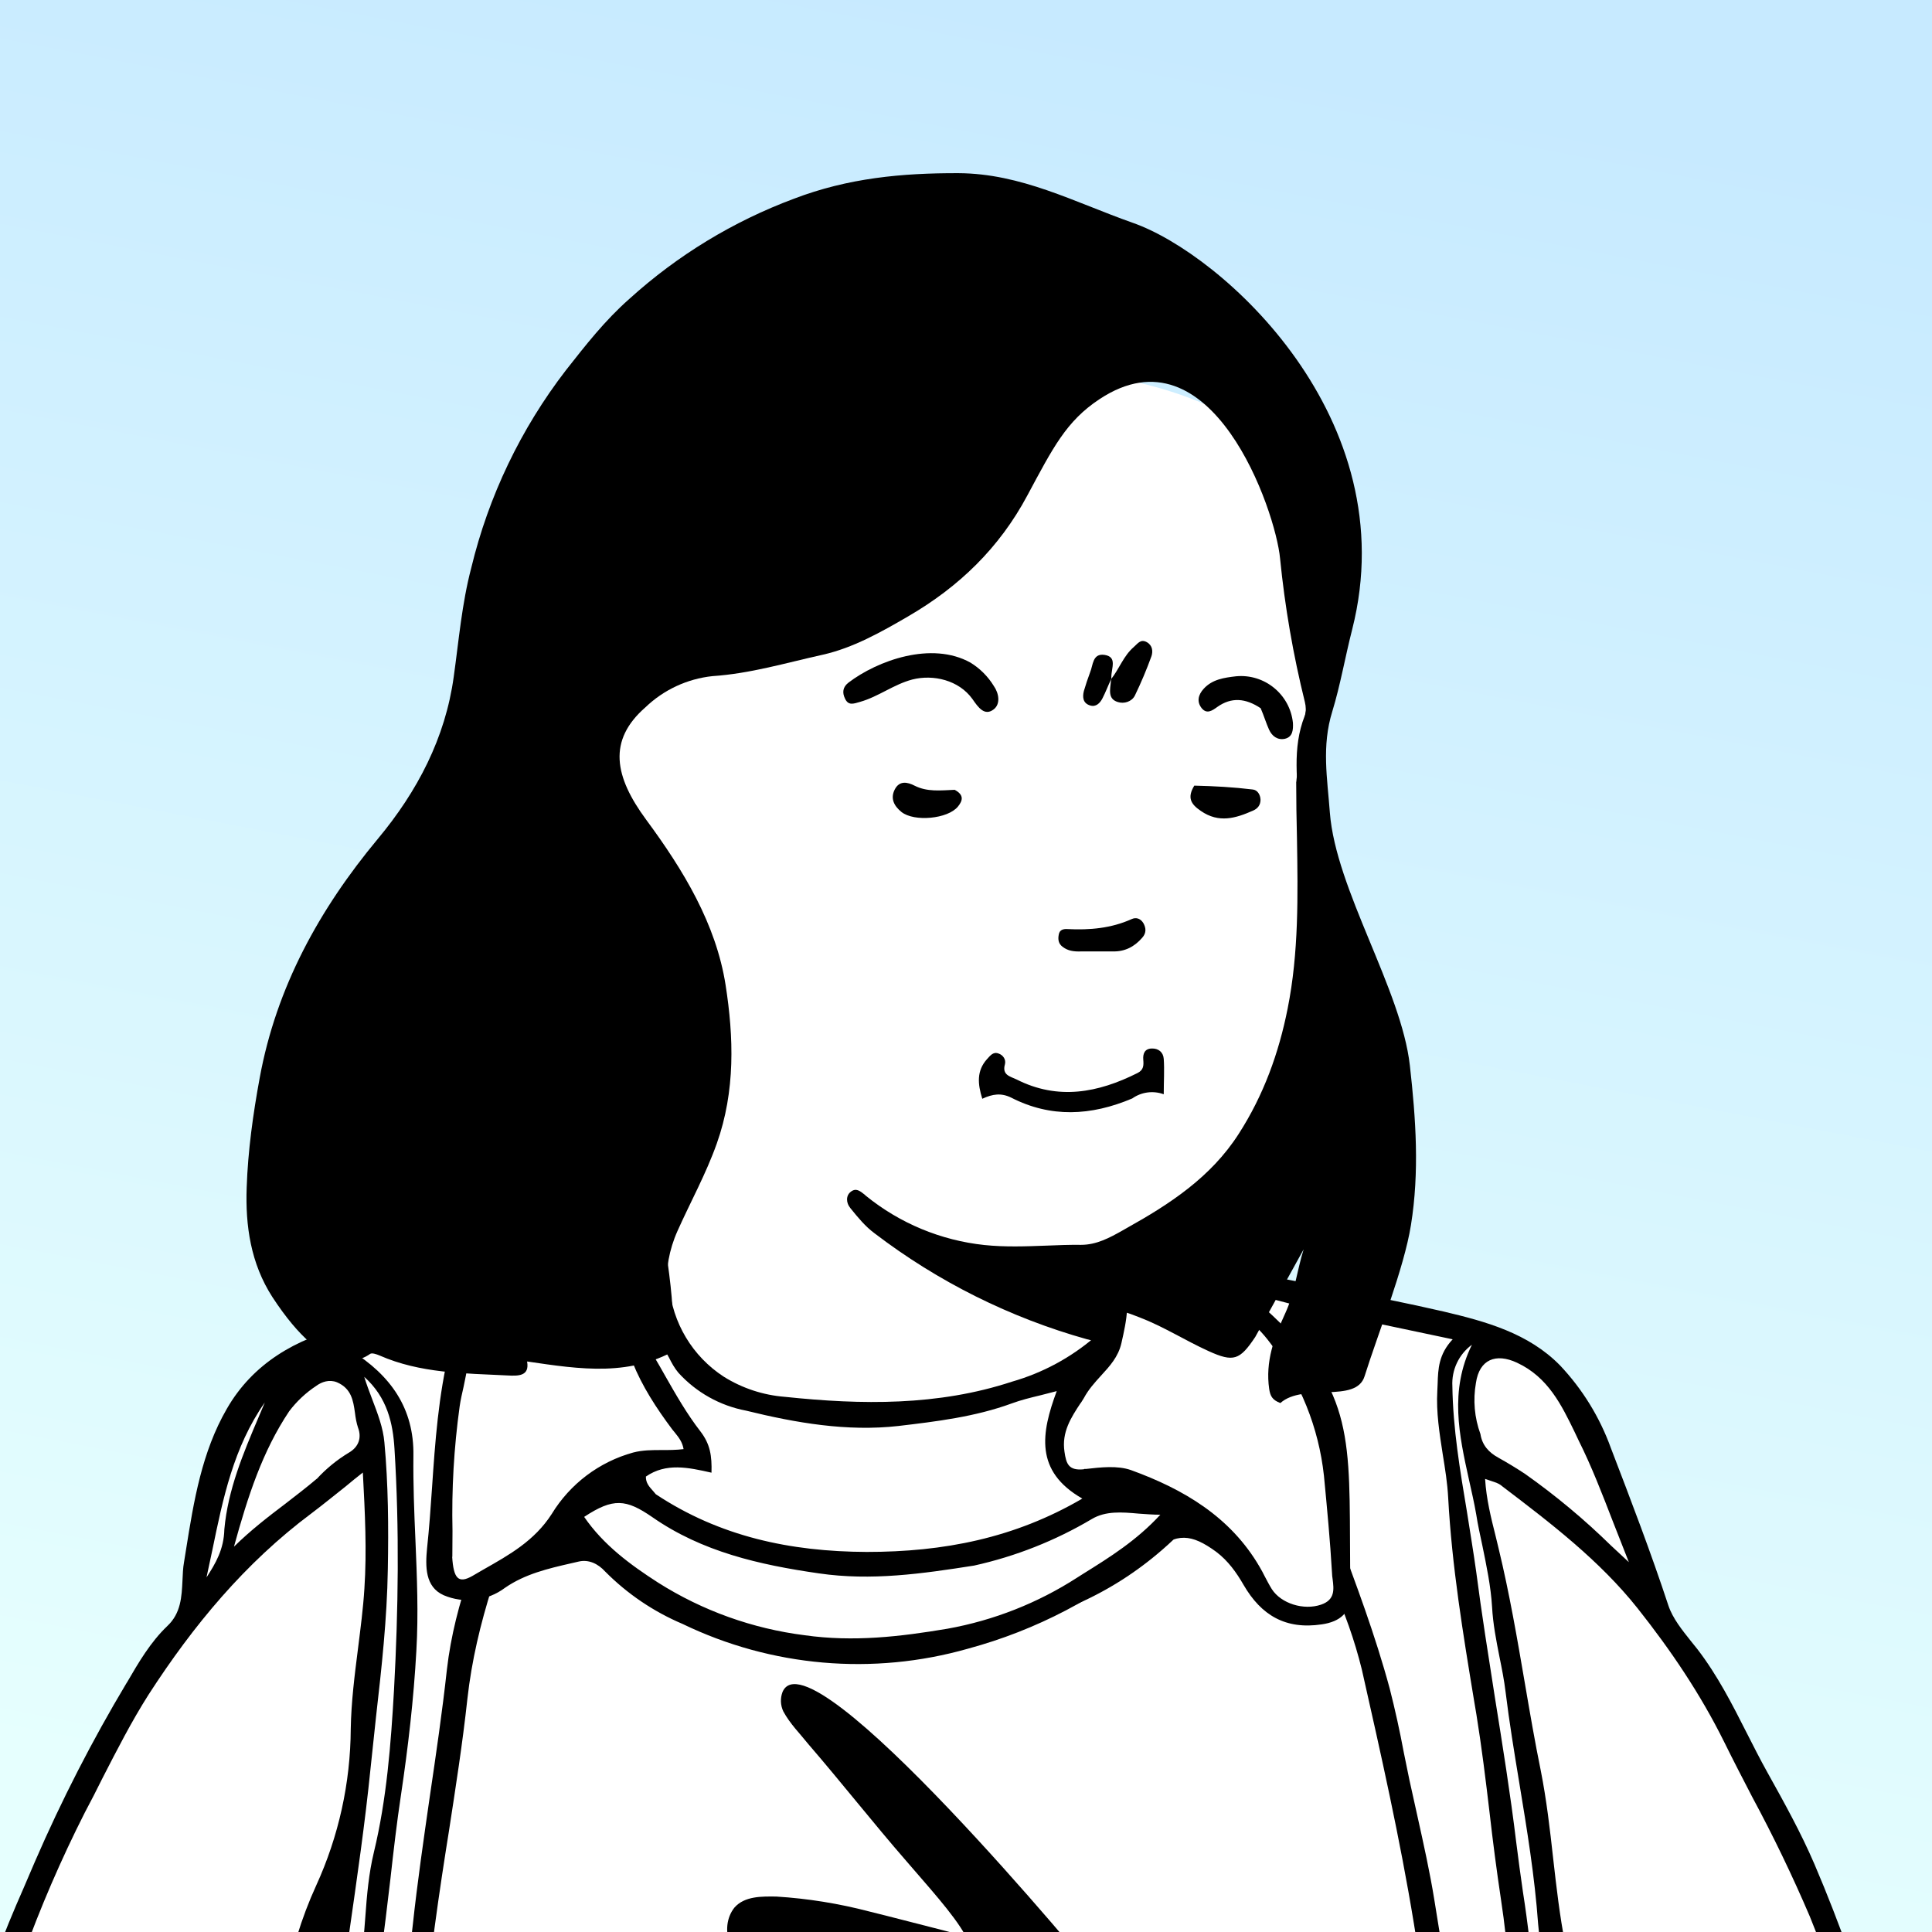
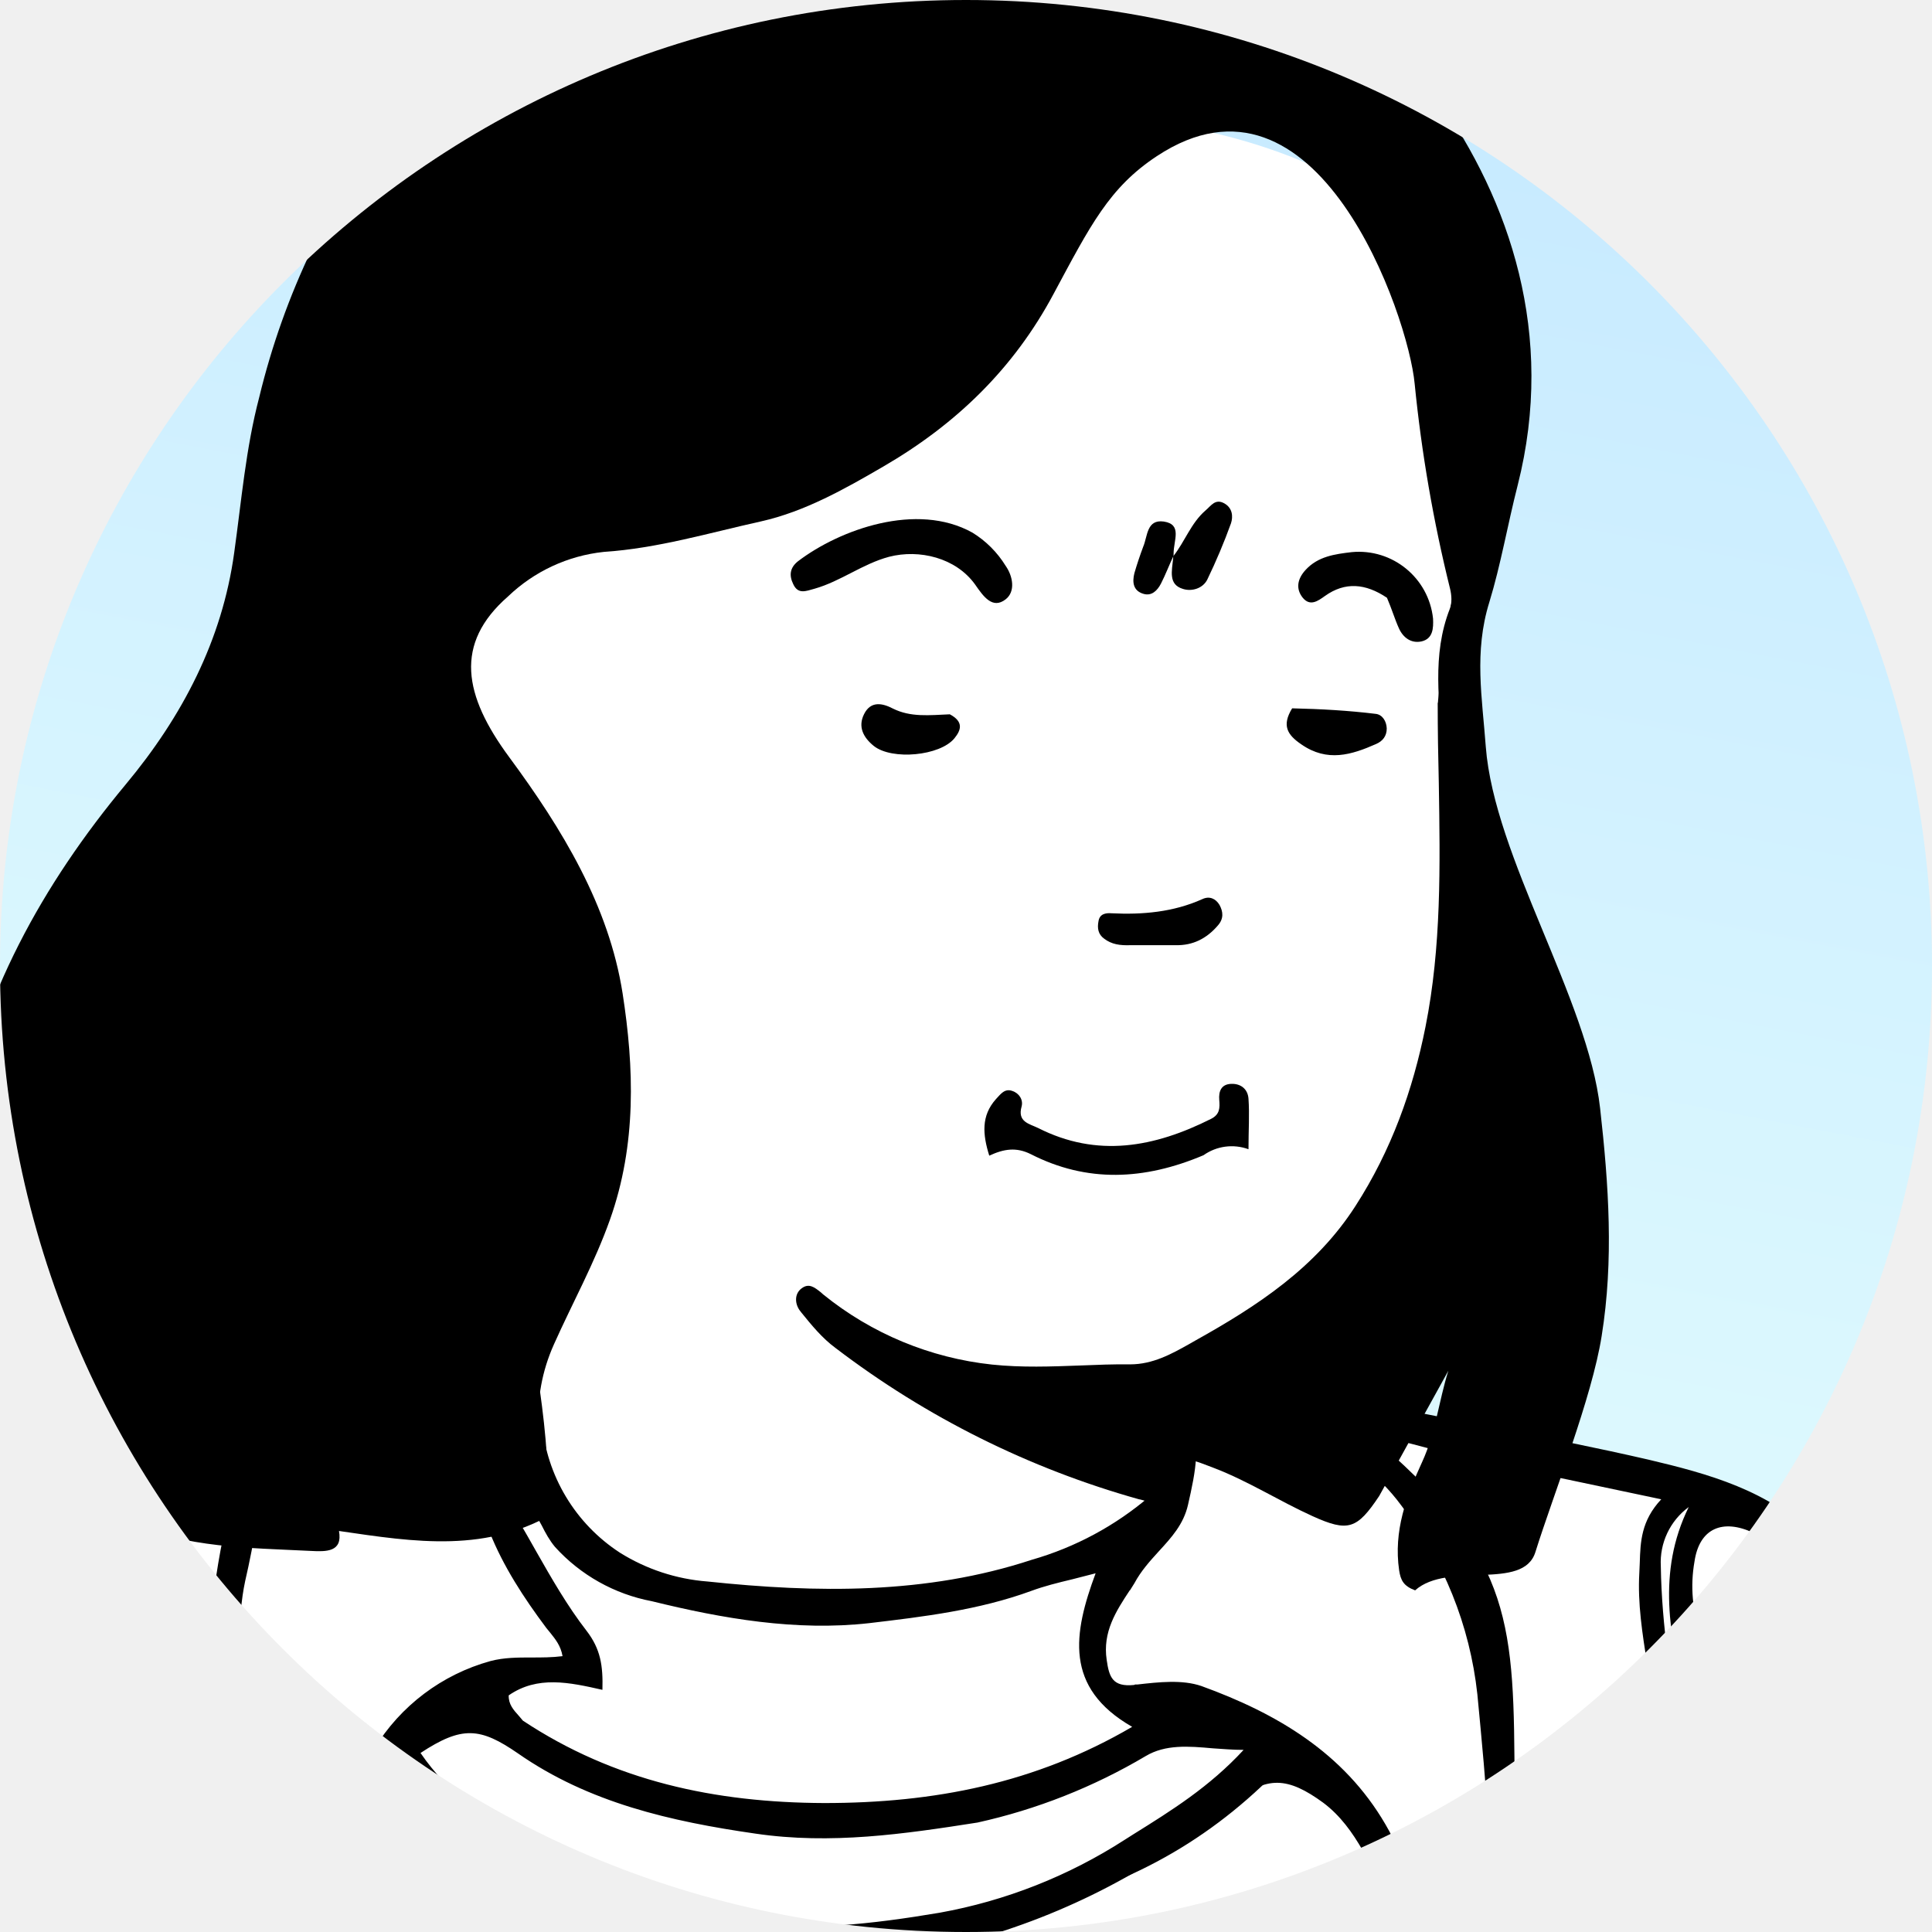
<svg xmlns="http://www.w3.org/2000/svg" viewBox="0 0 1744 1744" fill="none" shape-rendering="auto" width="400" height="400">
  <mask id="viewboxMask">
-     <rect width="1744" height="1744" rx="0" ry="0" x="0" y="0" fill="#fff" />
+     <rect width="1744" height="1744" rx="872" ry="872" x="0" y="0" fill="#fff" />
  </mask>
  <g mask="url(#viewboxMask)">
    <rect fill="url(#backgroundLinear)" width="1744" height="1744" x="0" y="0" />
    <defs>
      <linearGradient id="backgroundLinear" gradientTransform="rotate(101 0.5 0.5)">
        <stop stop-color="#c7eaff" />
        <stop offset="1" stop-color="#e6fffe" />
      </linearGradient>
    </defs>
-     <g transform="translate(-348.8 -348.8) scale(1.4)">
+     <g transform="translate(-872 -872) scale(2)">
      <g transform="translate(531 487)">
        <path d="M554 727.7c-99.2 297-363.8 388.6-503.7 19.8-19.3-50.7 31-69.5 66.2-91.9 24.1-15.3 36.8-28.5 35.3-42.2-7-64.4-36.9-243.8-36.9-243.8l-3-5.8s.7-1.6-2.2 1.2c-3 3-9.9 34.2-37 34.2-24.5 0-49.2-10.9-61-86.3C7.2 285.6 9.6 214 40 201c12.5-5.3 24-7.2 35.2-.8 11.3 6.4-13-22 112-126C268.4 6.4 396.7-3.5 448.5 8 500.3 19.5 552 44.8 574.9 98.5c27.8 65-25.9 114.3-14 262.5-2.2 53.6.8 171.2-146.6 210.6-28 7.5-19.3 48.4 22.7 58.4 67 21 117 72.3 117 97.9" fill="#fff" />
        <path fill-rule="evenodd" clip-rule="evenodd" d="m554 266.2.1-1.4c4.1-36.4 8.2-71.7 27.1-103.4 6.5 4.4 5.7 10 3.7 15.2-19.9 51.2-18 104.4-16.2 157.6l.4 14c2.1 66.4-14.5 126.8-58.7 177.5-15.4 17.6-35.8 29.8-56.5 40.3-21.4 11-25.9 20.1-19.2 43.6l.8 2.6c1.4 3.9 2.8 7.9-1 11.8-4.5 4.6-9.5 3.3-14.8 1.8l-.6-.1a406.4 406.4 0 0 1-137-68.3c-6-4.4-10.8-10.3-15.5-16.1l-.3-.4c-2.5-3-3-7.8.5-10.4 3.3-2.5 5.8-.5 8.7 1.8l1 .9a145.5 145.5 0 0 0 76.3 31.7c13.4 1.4 26.6.9 40 .4 7.4-.3 14.8-.6 22.3-.5 10.2 0 18.7-4.7 26.7-9.2l2.8-1.6c27.8-15.5 54.3-32.8 72.2-60.7 16.1-25 25.9-52.2 31.6-80.9 7.2-36.1 6.6-72.7 6-109.8-.3-12-.5-24.2-.5-36.4ZM50.6 190.8c21.9-1.7 34 11.2 44.3 26.3a140.4 140.4 0 0 1 22.4 61.5c.5 3.7 1 7.6-1.2 11.3-4.5.6-4.9-3-5-5.6-.5-20.7-9.7-38.7-18.9-56.1-6.6-12.5-16.2-24.6-31.4-27.6-17.2-3.5-33 12-40.8 32.2-14.5 37.6-12 74.6 1.4 111 5.8 15.9 13.1 32.1 27.8 43.2 14.8 11.3 32.7 9.3 43.6-5.7l2-2.5c2-2.6 4-5.1 5-8 2.1-5.8 5.4-11.2 11.3-10.4 6.8 1 8 8.3 8.7 14a3661 3661 0 0 0 22 156.7l5.9 38.8c2.6 17.1 5.6 41.7 3.6 52.1a28 28 0 0 0-.3 2.2c-.4 2.8-.6 5-4.2 5.5-4.9.8-7-2-7.7-6.4-2.3-17-3-23.6-4-49.6-.9-25.2-5.6-50-10.4-74.9l-5-27c-5.2-30.8-10.3-62-10.8-97l-2 3c-7.6 11.3-13.7 20.5-24.5 24a40.5 40.5 0 0 1-46.1-12.5 127.8 127.8 0 0 1-28.8-55.8c-8.4-34-9.9-67.1.9-100.6 5.2-16.1 23.7-44.7 42.2-42Zm34.6 127.5c4.4 3.2 8.4 6 12-5.4-1.1-42.2-14.7-69.2-35.8-70.3 11.2 14.6 22 28.8 23 48.5a32.3 32.3 0 0 1-10.7-8.8c-2-2.2-4-4.4-6.5-6l-3-2.4c-4.8-3.6-9.7-7.4-17.8-4.5 3.8 5.8 9 10 14.3 14 6 4.7 12 9.3 15.6 16.5-10.6 7.7-15.2 17.7-9.7 29.9 4.8 10.5 11.9 19.2 25.9 19.8-.6-6.3-4.7-10.9-8.8-15.4-5-5.4-9.7-10.6-7.5-18.6 3.2-1.5 6.2.7 9 2.7Z" fill="#000" />
      </g>
      <g transform="translate(178 1057)">
        <path d="M1315.7 690.1 7 691s73-276.9 92.4-308.7c19.4-31.7 97.5-138.7 96.7-156.9-1-18.1 1.4-82.7 14.6-108.2C224 91.6 266 56.6 282.4 54c16.4-2.6 71.6-5.1 106.2-13.7C423 32 455 21.4 490 21.4c5.7 0 .2 12.3.2 12.3S492 154.6 655 162.2C776.6 167.8 816.8 46 816.8 46s-26.7-23.5-18.6-24.2c95.6-8 145.8 13 174.8 18.6 26.7 5.1 49.2 5.1 76 23.9 30.6 21.5 46.5 70.2 80.8 144.8 39.4 85.5 194.2 345 185.9 481.6" fill="#fff" />
        <g fill-rule="evenodd" clip-rule="evenodd" fill="#000">
          <path d="M1005.7 694c-.7-16.8-1-33.6-1.5-50.4-.8-36.8-1.6-73.5-6.4-110.3-4.4-33.7-9.4-67.3-15-100.8-9-55-21.3-109.5-33.6-164A302 302 0 0 0 930 214c-5.7-13-10.4-26.2-15.2-39.4-5.5-15.1-11-30.3-17.8-45-1.2-2.5-2.7-4.9-4.2-7.3-3-4.5-6-9.2-7.5-16.2-47.5 92.4-120.5 140.3-223.3 140.7-101.2.5-176-45.6-230.6-128.8a57.7 57.7 0 0 0-16 25.7l-1.4 3.3c-18.6 45.4-36 91-41.5 140.6-3.1 28.6-7.6 57.3-12 85.9l-1.8 11.3c-7 44.7-13 89.6-16.3 134.8A27816 27816 0 0 1 329 693c-4.7 1-9 1-14.5 1 3.5-24.4 4.4-49.3 5.2-74 1.6-49.1 7.3-97.8 13-146.5a6382 6382 0 0 0 4.6-40.2c3-27.7 7-55.3 11-83 4-27.1 8-54.3 11-81.7 5-43.5 22-84.2 40-124.2l.8-1.9c10.5-23.2 20.9-46.2 37.6-65.8C450.5 61.5 465 48 482.4 38c14-8 18.5-6.4 23.1 8.9 9.6 31 26.3 57.8 53.3 76 42.8 28.8 89.1 41.8 141.4 26.6 36.4-10.5 66.6-28.8 88.3-59.5 8.4-12 16-24.7 18.5-39.6l-5.6-2.1c-4.3-1.6-8.5-3.1-12.6-5-3-1.2-6.7-2.9-5.2-7.3 1.3-3.3 4.2-5.8 8-5.3 33 4.5 64.4 11.7 86.3 40.7a341.9 341.9 0 0 1 47.4 88.3l7.5 20c12.6 33.4 25.1 66.8 34.4 101.2a645 645 0 0 1 9.1 41.3 1517 1517 0 0 0 3.6 17.6l5.2 23.5c4 18 8 36 10.9 54 2 12.5 4 25 6.2 37.5 6.1 35.4 12.2 70.9 13.8 107 .8 17.8 2.1 35.5 3.4 53.3 1.1 15 2.2 30 3 44.9.5 8.1-.4 16.3-1.2 24.8l-.8 8.4c-4.9.7-9.8 1-14.7.8ZM820.6 60.5c-8 18.2-15.8 36.5-29.3 51.7-34.3 38.7-78.8 56.4-129.4 57.9-34.1 1-67.6-6-97-24.7-28.6-18.2-53-40.3-65-73.3l-1.3-3.6c-2-5.8-4-11.8-8.6-15.8-13.2 3-16.7 11.1-14.6 22.7.4 1.8.6 3.8.9 5.7.5 4 1 7.9 2.4 11.5 12.5 35 37 60.8 68.3 79.6a204.4 204.4 0 0 0 80.8 28.2c60.4 7.4 116.6-.5 166.4-37.4 30.3-22.4 48.9-52 53.4-89.5 1.7-14.8-7.2-21.7-24.7-18.4l-2.3 5.4ZM459.3 76c20 81 77 120 153.7 137 39 9.8 76 8.1 113.2-1.4 41.3-10.6 77.6-29 104.8-62.4 16.6-20.5 28.9-43.2 29.3-70.8 15 7.8 16.5 13 6.5 31.6a227.7 227.7 0 0 1-96.7 96.8c-46.4 23.8-96.3 30-148.6 22.3-54.1-8-98.7-33.3-137.7-69.6-14-13-24.7-29-35.2-44.9l-6.8-10.1c-2.7-4-1-7.2 1.7-10.3L454.2 82l5-5.8Z" />
          <path d="M215.1 694c4.5-15.3 6.2-31 8-46.9.8-7.9 1.6-15.8 2.8-23.7l2.7-17.9c3.6-23.9 7.1-47.8 12.5-71.5l4.8-20.4c3.2-13.1 6.4-26.3 8.8-39.7 4-22.8 10.7-45 20.3-66a246 246 0 0 0 22.3-101c.3-17.5 2.5-34.7 4.7-52 1.6-12.8 3.3-25.6 4.1-38.5 1.6-24.4.4-48.5-1-74.8-3.9 3-7.5 6-11 8.9-7.6 6-14.8 11.9-22.1 17.4-42.9 32-76.3 72.4-105 116.8-11 17.3-20.4 35.7-29.8 54-3.7 7.5-7.5 14.9-11.4 22.2a819.3 819.3 0 0 0-40.2 93.2l-6.5 17c-17.8 46.4-35.8 93.2-42.8 142.8-2 14.2-6 27.9-9.9 41.7-3.5 12.2-7 24.5-9.3 37.4-5.5 1-10.8 1-17.1 1l2.8-9.7c8.4-29.2 17-58.5 21.3-89 2.2-15.4 6.7-30.6 11.1-45.6l3.1-10.4a539.5 539.5 0 0 1 16-45c5-13 10-25.9 14-39.1 5-15.7 11.6-30.9 18.2-46l7.2-16.8a996.4 996.4 0 0 1 59-115l.4-.6c7.4-12.7 15-25.8 26-36.3 8.7-8.2 9.2-18.8 9.7-29.3.2-4 .3-8 1-11.8l1.3-8.1c5-31.4 10.2-63 26.3-90.8 16.7-29.1 44.5-45.3 77-53C318 41.7 342 38 366.3 36.6c10-.7 19.7-3.8 29.6-7 5.2-1.6 10.5-3.3 15.8-4.6 5-1.2 10-2.6 15-4 19.2-5 38.3-10.1 58.5-9.2h1c4.1.1 8.3.3 9 5.4.6 5-3 5.7-6.6 6.4l-2 .4-42 9.8c-26.4 6.2-52.8 12.5-79.4 18.2a243.5 243.5 0 0 1-35.4 4c-3 .2-6 .3-8.9.6a49 49 0 0 0-23.7 6.2c25.8 16 41 37.4 40.5 68-.2 18 .5 36.2 1.3 54.3 1 23.8 2 47.6.6 71.5-1.7 31-5.3 62-9.9 92.8-2.7 17.9-4.8 36-6.8 54-2 17-4 34-6.4 50.9-2.5 16.8-4.2 33.8-5.8 50.7-1.6 15.6-3 31.3-5.3 46.9-2.5 18.3-4.4 36.6-6.2 55-1.6 16-3.2 31.8-5.3 47.6-.5 4-.8 8.1-1 12.2-.5 8.6-1 17.3-4.1 26.2-5.6 1-11.3 1-17 .1a754 754 0 0 0 16.7-100l.5-3.8c2-16.3 3.4-32.6 4.8-49 2.4-26.7 4.7-53.4 9.4-79.9 1.8-10.6 2.7-21.4 3.5-32.2 1-14 2.2-27.9 5.5-41.6 8.3-34.4 11-69.8 13-104.9 2.8-51.6 3.5-103.6.3-155.3-1-16.4-4.6-33-19.5-46.4 1.5 4.9 3.3 9.6 5 14.1 3.7 9.7 7.2 18.8 8 28.2 2.5 27.1 2.7 54.5 2.2 81.8-.5 31.9-4 63.5-7.6 95.1l-3.5 32.9c-3.6 35.8-8.8 71.4-13.9 107-2.3 15.9-4.6 31.8-6.7 47.6-2 14.4-3.5 28.8-5 43.2-1.8 17.3-3.6 34.7-6.2 51.9-1.6 11-2.6 21.9-3.6 32.9-1.6 18.3-3.3 36.6-7.9 54.5l-1 3.7c-1.9 6.7-4 13.9-.5 21-5.6.2-11.2-.1-16.7-1 .7-7.7 2-15 3.1-22.4 1.1-6.5 2.2-13 2.9-19.4 1.4-13.5 3-27 4.5-40.4l5-44.7c3-28.7 6.8-57.2 10.7-85.8l4.9-36.5c-1.9 8-4.3 15.9-6.7 23.8a249 249 0 0 0-8.8 34.2c-2.7 16.5-6.1 33-9.6 49.3-4.5 21.3-9 42.7-11.7 64.4-.9 7.5-2 15-3 22.4-2.8 18.6-5.6 37.2-5.4 56.2h-19.3Zm60.3-548.3a93.6 93.6 0 0 1 20.5-16.8c6.7-3.8 8.5-9.9 6.1-16.2-1-3-1.6-6.4-2-9.7-1.1-7.8-2.3-15.6-11.6-19.6-5-2-9.9-.2-13.3 2.3a70.5 70.5 0 0 0-17.5 16.4c-17.2 25.7-26.6 54.6-35.6 87.3 11-10.8 22.1-19.3 33.3-27.8 6.7-5.2 13.4-10.3 20-15.9Zm-37.6-39.6c-9.9 23.3-19.7 46.6-22 72.1-.3 13-5.7 22.1-11.5 31l3.8-17.8c6.8-33 13.6-66.1 33.8-95l-4.1 9.7ZM1280.7 550.3c15.9 46.5 24.2 95 31.7 143.7 5.5 0 10 0 14.6-1.1-4-38.9-12.7-75.9-21.4-112.8l-.2-.5c-4-17.4-9.8-34.3-15.6-51.3l-5-14.8c-13.3-40.2-27-80.3-43.7-119.3-8.8-20.5-19.6-39.9-30.4-59.3-4.7-8.4-9-17-13.3-25.4-9.4-18.6-18.9-37.2-31.8-54l-4.1-5.1c-5.8-7.3-11.8-14.7-14.6-23-11.3-34.3-24.2-68-37.1-101.6a153.5 153.5 0 0 0-32.8-53.3c-20.4-20.8-47.9-28.3-75-34.7-23-5.3-46.2-9.9-69.3-14.4l-40.4-8a358 358 0 0 0-104-6c-5.4.5-9.9 1.7-11.8 10.5 14.5 1.6 29 2 43.6 2.4 24.2.6 48.4 1.3 72.4 7.7 25.2 6.8 51 12.2 77.4 17.7l37.9 8c-9.1 9.7-9.4 19.2-9.7 28.7l-.2 4.5c-.8 13.9 1.4 27.4 3.5 41 1.5 9.2 3 18.5 3.5 27.9 2.4 44.3 9.6 87.9 16.8 131.5l1.4 8.3c3.4 21 6 42.2 8.5 63.4a1599 1599 0 0 0 7.4 56.3c4.7 30.7 6.5 61.7 8.2 92.7 1.1 21 2.3 42.1 4.4 63.1 2.1 20.8 3.7 41.7 5.2 62.7 1.4 19.4 2.8 38.8 4.7 58.2h11.7c-.5-48.6-4.2-97-7.8-145.5a4327 4327 0 0 1-5.2-74.6 752.8 752.8 0 0 0-7.1-61.9c-1.5-10.6-3-21.2-4.3-31.8-3.8-31.4-8.8-62.5-13.8-93.7-4.2-26.9-8.5-53.7-12-80.7-1.8-13-4-26-6-38.9-4.5-26.8-9-53.7-9.4-81a31 31 0 0 1 12.6-26.7c-14.6 29.7-8.2 58.4-1.9 87 1.7 7.6 3.4 15 4.7 22.5 1 6.6 2.5 13.2 3.9 19.8 2.7 13.2 5.5 26.4 6.3 39.8.6 11 2.7 21.7 4.8 32.3 1.5 7.4 3 14.9 3.9 22.4 2.4 19.6 5.6 39 8.8 58.4 5 30.3 10 60.6 12.2 91.3a655.6 655.6 0 0 0 12.8 82c2.4 12.7 3 25.6 3.4 38.1v2c.8 18.4 2.5 36.5 4.2 54.7 2.3 23.7 4.6 47.4 4.5 71.2l-.2 4.4c-.2 2.4-.4 5-.2 7.9 3.8.8 7.6 1 11.4 1 2.8-44.8-.4-89.4-4.4-136.4 14 39.4 21 78.4 28 118l3 17.3c5.5 1 11 1 16.5.2-3.9-8.7-4.6-17.7-5.2-26.4-.4-5.6-.8-11-2-16.4l-3.3-14.4c-7.8-34.7-15.7-69.4-30-102.4-1-2.2-2-4.5-3.2-6.8-3.7-8-7.6-16.1-8.3-25-1-14.8-4-29.3-7-43.7l-2.5-12.2c-3.6-18.3-5.7-36.8-7.8-55.3-2.1-19-4.3-38-8-56.7-3.8-18.6-7-37.3-10.2-56-5-29.2-10-58.4-17-87.3l-2-8.3c-2.9-11.5-5.9-23.5-6.7-36.5l4.4 1.5c2.4.8 4.2 1.4 5.7 2.5l1 .8c31.3 23.8 62.6 47.7 87.2 78.6 21.4 27 40.5 55.2 55.9 86.3 5.9 12 12 23.7 18.1 35.5a939.8 939.8 0 0 1 37.1 77c11.7 28.7 21.3 58 31 87.2l11.6 35.2ZM1037.2 132c-6.2-3.4-10.4-8.1-11.5-15.2a63.7 63.7 0 0 1-2.9-33c2.2-15.1 12.8-19.4 26.5-13 20 9.3 28.7 27.3 37.2 44.8l2.6 5.5c8.3 16.6 15 34 22.2 52.6l10.1 25.7-11.5-10.7a451.6 451.6 0 0 0-55.4-46.2 269 269 0 0 0-17.3-10.5Z" />
        </g>
        <path d="M428.7 11.3c45.2-21.2 59.5-10 59.5-10s-1.3 12.1 7.9 43c19.2 65 123.7 66 159 61.8 37.1-4.5 125.8-30.2 131-51.7 10-42-16.9-45.2-.8-46.5 16.1-1.4 85.1-.8 133 74.3 2.4 3.8 49.2 152.1-2.5 152.1-27.2 0-68.7-80-96.5-54.7a306 306 0 0 1-191 79.8c-52.3 2.6-140.8-43.6-140.8-43.6l-50-30.2s-55.5 41.3-74.7 30.9c-25.2-13.7 2-164 2-164s24.6-22.7 63.9-41.2Z" fill="#fff" />
        <path fill-rule="evenodd" clip-rule="evenodd" d="M362.5 41.8S422.6 1.9 459-5.3c19.5-4 28.3-5.3 38.6 8.6a28.5 28.5 0 0 1 4.8 15.6l.2 2.2a78 78 0 0 0 35.2 58.7 87 87 0 0 0 39.5 13C626.6 98 676 98.7 723.7 83A142 142 0 0 0 777 54.3c9.4-8.6 9.5-14.9 0-23.1-3.7-3.3-2.6-6-1.3-9.1.4-1 .8-2 1-3.1C781 1.4 782-.2 801.1 2c29 3.5 58.4 10 80.4 29.2 59.6 52.1 59.8 81 60.1 154 0 10.5.1 22 .4 34.7.2 12-6.8 17.9-18.6 19.6-23.3 3.5-39-5.8-50.4-25.4-4.6-8-10-15.6-17.7-21.4-16-11.7-25.6-12.4-40.5 0a312.3 312.3 0 0 1-119.6 62.5 259.6 259.6 0 0 1-184-16 156 156 0 0 1-49.8-33.7c-4.6-5.1-10.7-8-17.1-6.5l-4.8 1.1c-14.9 3.4-29.8 6.9-42.7 15.8a39.9 39.9 0 0 1-39.6 4.8c-12.1-5.4-11.8-18.7-10.7-30.2 1.4-13 2.3-26 3.2-39 2-29.6 4.1-59.4 11.3-89-11.7 1.3 1.5-20.7 1.5-20.7ZM494 155.6c41.2 27.3 86.7 37 136 37.2 49.4 0 95.2-8.8 139-34.4-30.9-17.7-26.5-42.3-16.5-69.3L742 91.8c-6.7 1.6-12.7 3.1-18.4 5.2-23.7 8.7-48.8 11.7-73.3 14.6-32.9 3.7-66-2-98.1-9.9a78.7 78.7 0 0 1-43.7-24.5c-2.5-3-4.3-6.3-6-9.7-2.6-4.7-5-9.5-9.5-13.1a11.5 11.5 0 0 0-.2 12.3c2.5 4.1 4.8 8.3 7.2 12.5 7 12.3 14.1 24.7 22.7 35.8 6.4 8.3 7.5 15.8 7.2 26.7-15-3.4-29.3-6.5-42.3 2.5-.1 4 2 6.4 4.8 9.5l1.6 1.9Zm274-58.8 2-3.2c3-5.6 7-10 11-14.4 5.7-6.2 11.2-12.2 13.2-21 3.4-15 6.5-29.1-.5-42.2 2-3.7 4.3-4.5 6.3-4l7.6 2c31 8.2 62 16.2 82.8 44.4a169.2 169.2 0 0 1 34.4 85.3c2 20.9 4 41.8 5.2 62.7 0 1.3.2 2.6.4 4 .8 6.4 1.7 13.3-7.5 16.4-11.2 3.8-25.7-.7-31.7-10-1.7-2.7-3.1-5.5-4.6-8.3-1-2-2.1-4.1-3.3-6.1-18.8-32.3-49.1-50.1-83-62.4-8.7-3-19.3-1.8-29-.7h-1l-.4.2c-9.8 1-11.3-3.6-12.4-11.3-1.9-12.6 4.2-22 10.4-31.4ZM362.7 196c.9 14 4 17.4 13 12.3l7.4-4.3c16.4-9.3 32.7-18.4 43.8-35.7a89.3 89.3 0 0 1 52.5-39.6c6.1-1.6 12.3-1.6 18.4-1.6 4.7 0 9.4 0 14.1-.6-.8-4.7-3.2-7.6-5.5-10.5l-1.8-2.2C484 86.3 467.9 57.1 472 21.1c.8-6.9-3.5-8.5-8.1-8.3-9.3.4-18.3 1.5-27.3 4.8A230.1 230.1 0 0 0 406.1 32c-6 3.2-12 6.4-18.2 9.3-6.8 3.2-14 8.1-14 16.8.1 9.6-1.9 18.8-3.8 28-1 4.4-2 8.7-2.6 13a501.2 501.2 0 0 0-4.6 80.2l-.1 16.6ZM599 206.6c34 5 67 .2 100.2-5a258.2 258.2 0 0 0 75.9-30c8.9-5.3 19.2-4.5 30.3-3.5 4.5.3 9.1.7 13.9.7-15.4 16.7-32.6 27.4-49.6 38l-4.1 2.6a229 229 0 0 1-83.5 32.9c-30.3 5.1-60.6 8.7-92.2 4.2a230.6 230.6 0 0 1-94.4-33.9c-17.9-11.5-35.3-24.3-47.7-42.4 18.7-12.3 26.9-11.6 44 .2 32 22.3 69 30.7 107.2 36.2Z" fill="#000" />
        <g transform="translate(396 278)" style="mix-blend-mode:difference">
          <path d="M204.9 175.7s150.1 43.7 172 42.1c9.5-.6 13.6-7 11.8-16.2a28 28 0 0 0-5.5-12c-2.9-4-186-225.6-203.5-184.5a16 16 0 0 0 .5 12.5c4.3 8 10.8 14.4 16.3 21.3 21.4 24.8 41.6 50.6 63.1 75.3 12.7 14.9 30.5 34.2 37.9 47.7-5.4-.5-15.1-3.5-21.1-4.9-13.5-3.4-27-7-40.5-10.3a313.1 313.1 0 0 0-60.2-9.7c-9.2-.1-20.4-.4-27 7.1-5.2 6.5-6 15.8-2.8 23.3 4 8.3 10.7 15 16.6 22a855 855 0 0 0 29.6 30.9c18.8 18.5 37.3 37.2 56.2 55.5 22 21 43.5 42.3 65 63.7 15.9 15.5 32 30.7 47.9 46.2 4.8 4.7 9.6 9.4 14.8 13.7l5.3 4.2c1.2.8 2.4 1.7 3.9 1.8 2.5-.4 3.3-3.5 3.6-5.7.9-5.8-2.8-10.7-5.6-15.3C358.6 345.7 205 175.7 205 175.7Z" fill="#fff" />
        </g>
      </g>
      <g transform="translate(266 207)">
        <path d="M389 234.8A329 329 0 0 1 495 170.3c35-13.4 69.8-16.6 106.1-16.5 40.6.2 74.5 18.6 112.4 32 57.4 20 176.1 126 141.5 262.2-4.6 18-7.6 35.8-12.8 52.8-7 22.5-3.2 43.3-1.6 65.2 3.8 49.7 46.1 114 51.6 163.2 3.9 34.6 6.2 68.6.7 102.8-4.4 27.9-21.6 71-29.9 97.5-5.5 17.8-39.4 4-54.3 17.3-5.3-2-6.5-4.6-7.2-9-2.6-17.8 3.2-33.3 10.4-49 6-13 7.5-27.4 11.8-41.1a190666.9 190666.9 0 0 1-31.2 56.5c-10 15-14 16.4-30.1 9.1-15-6.8-29-15.8-44.4-21.7-4.4-1.6-8.3-3.5-13.1-4-13.3-1.3-18.6-12.3-24.8-21.8-2.1-3.3 1.4-5.7 4.2-8a277.8 277.8 0 0 1 56-34.8c30-15.5 44.8-41.6 57.8-69.8 13.2-28.3 19.2-58.7 24-89.2 5-32 .7-64.1-1-96.1-1.3-21.6-5-43.1 3.3-64.2 1-2.6.8-6 .1-8.9a653 653 0 0 1-16-92.6c-2.8-30.5-44-150.6-116.4-102.7-21.5 14.2-30 31.3-46.6 62.2-18 33.7-44 58.8-76.7 77.8-17.5 10.2-35.6 20.4-55.2 24.8-23.5 5.2-46.8 12.2-71.1 13.8a73.6 73.6 0 0 0-43.2 20.1c-24.5 21.4-20 44.7.5 72.5 24 32.5 45 67.1 51.2 106.6 5.2 33.4 6.4 68.2-5.7 102.2-7 19.7-16.9 37.5-25.3 56.3-11 24.6-8.2 49.5 2.2 74.8-31.7 19.8-65 14.4-99.2 9.4 1.7 9.5-5.6 9.4-12.8 9-27.9-1.4-56-1.3-82.4-12.9-1.9-.8-4.8-1.8-6-1-5.4 3.8-27.7 17.4-63-36.6-14-21.7-17.5-46-16.6-70.7.8-23.6 4.1-47.4 8.4-70.7 10.7-58.4 38.5-108.8 76.1-154 25.6-30.7 43.6-65.2 49-104.6 3.3-23.5 5.2-47 11.3-70.2A339.3 339.3 0 0 1 348 280.9c12.6-16 25-32 41-46.1Z" fill="#000" />
      </g>
      <g transform="translate(791 871)">
        <path d="M188.2 86.4c-26.7 11.3-52.6 12.5-78-.5-6.5-3.2-12-2.4-18.7.7-3-9.6-3.7-18 3-25.5 2-2.1 3.9-5 7.4-3.7 3.1 1 5 4 4.2 7-2 7 3.5 7.8 7.4 9.7 26.8 13.6 52.6 8.7 78.1-4.1 4-2 4-5 3.7-8.6-.3-3.7.8-7 5.3-7.2 4.5-.2 7.6 2.4 7.9 6.7.5 7.1 0 14.3 0 22.8a22 22 0 0 0-20.3 2.7Z" fill="#000" />
      </g>
      <g transform="translate(653 805)" />
      <g transform="translate(901 668)">
        <path d="M45.4 194.6c-5 .2-8.7-.4-12-2.9-2.8-2-3.2-4.8-2.6-7.9.5-3.3 3.2-3.8 5.8-3.6 14.1.7 28-.5 41.1-6.4 3.2-1.5 6-.2 7.7 2.6 1.7 3.1 2 6.3-.8 9.4-5 5.8-11.2 9-19 8.8H45.5Z" fill="#000" />
      </g>
      <g transform="translate(610 680)">
        <path d="M409.2 75.7c13.1.3 25.4 1 37.7 2.5 3 .3 4.9 3.3 5 6.6 0 3.4-1.8 5.7-4.8 7-11.1 4.9-22 8.3-33.7.2-6.5-4.4-8.9-8.6-4.2-16.3ZM254.7 78.4c6.2 3.3 5.2 7 2.1 10.8-6.5 8-28.2 10-36.4 3.5-4.7-3.8-7.3-8.6-4.4-14.4 3-6 8.2-5 13-2.5 8 4 16.4 3 25.7 2.6Z" fill="#000" />
      </g>
      <g transform="translate(610 680)" />
      <g transform="translate(774 657)">
        <g fill="#000">
          <path d="M102.1 42.8c-8.7-12.1-25.2-16-38.8-12.5-12 3.2-21.7 11-33.6 14.4-4 1.1-7.5 2.7-9.7-2.1-1.9-3.9-1.5-7.4 2.2-10.3C41 18 75.8 5.4 100.9 19.4a45.7 45.7 0 0 1 15 15c3.3 4.7 4.5 11.6 0 15.1-5.9 4.6-10-1.2-13.8-6.7ZM288 48.8c-9.7-6.5-18.9-7.3-28-.8-3.2 2.3-6.7 4.8-10 .8-3.3-4.1-2.4-8.6 1.3-12.6 5.6-6.1 13.2-7.1 20.8-8a33.7 33.7 0 0 1 36.7 30c.2 4.3 0 9.1-5.2 10.3-4.7 1-8.3-1.7-10.2-5.9-1.9-4.2-3.2-8.7-5.4-13.8ZM191.6 30c5.2-6.6 8-15 14.5-20.6 2.5-2.1 4.4-5.5 8.5-3.2 3.7 2.1 4 5.9 3 9-3.1 8.6-6.7 17.1-10.7 25.4-2 4-7 5.5-11 4.2-6.6-2-5-7.9-4.4-13.9v-1Z" />
          <path d="M191.7 29.8c-2 4.2-3.6 8.5-5.7 12.6-1.6 3.1-4.2 5.8-8 4.6-4.6-1.4-5-5.3-4-9.3 1.2-4.1 2.5-8 4-12 2-4.7 1.5-12.4 9.3-11.3 8.4 1.3 4.4 8.4 4.4 14.4v1Z" />
        </g>
      </g>
      <g transform="translate(0 559)" />
    </g>
  </g>
</svg>
